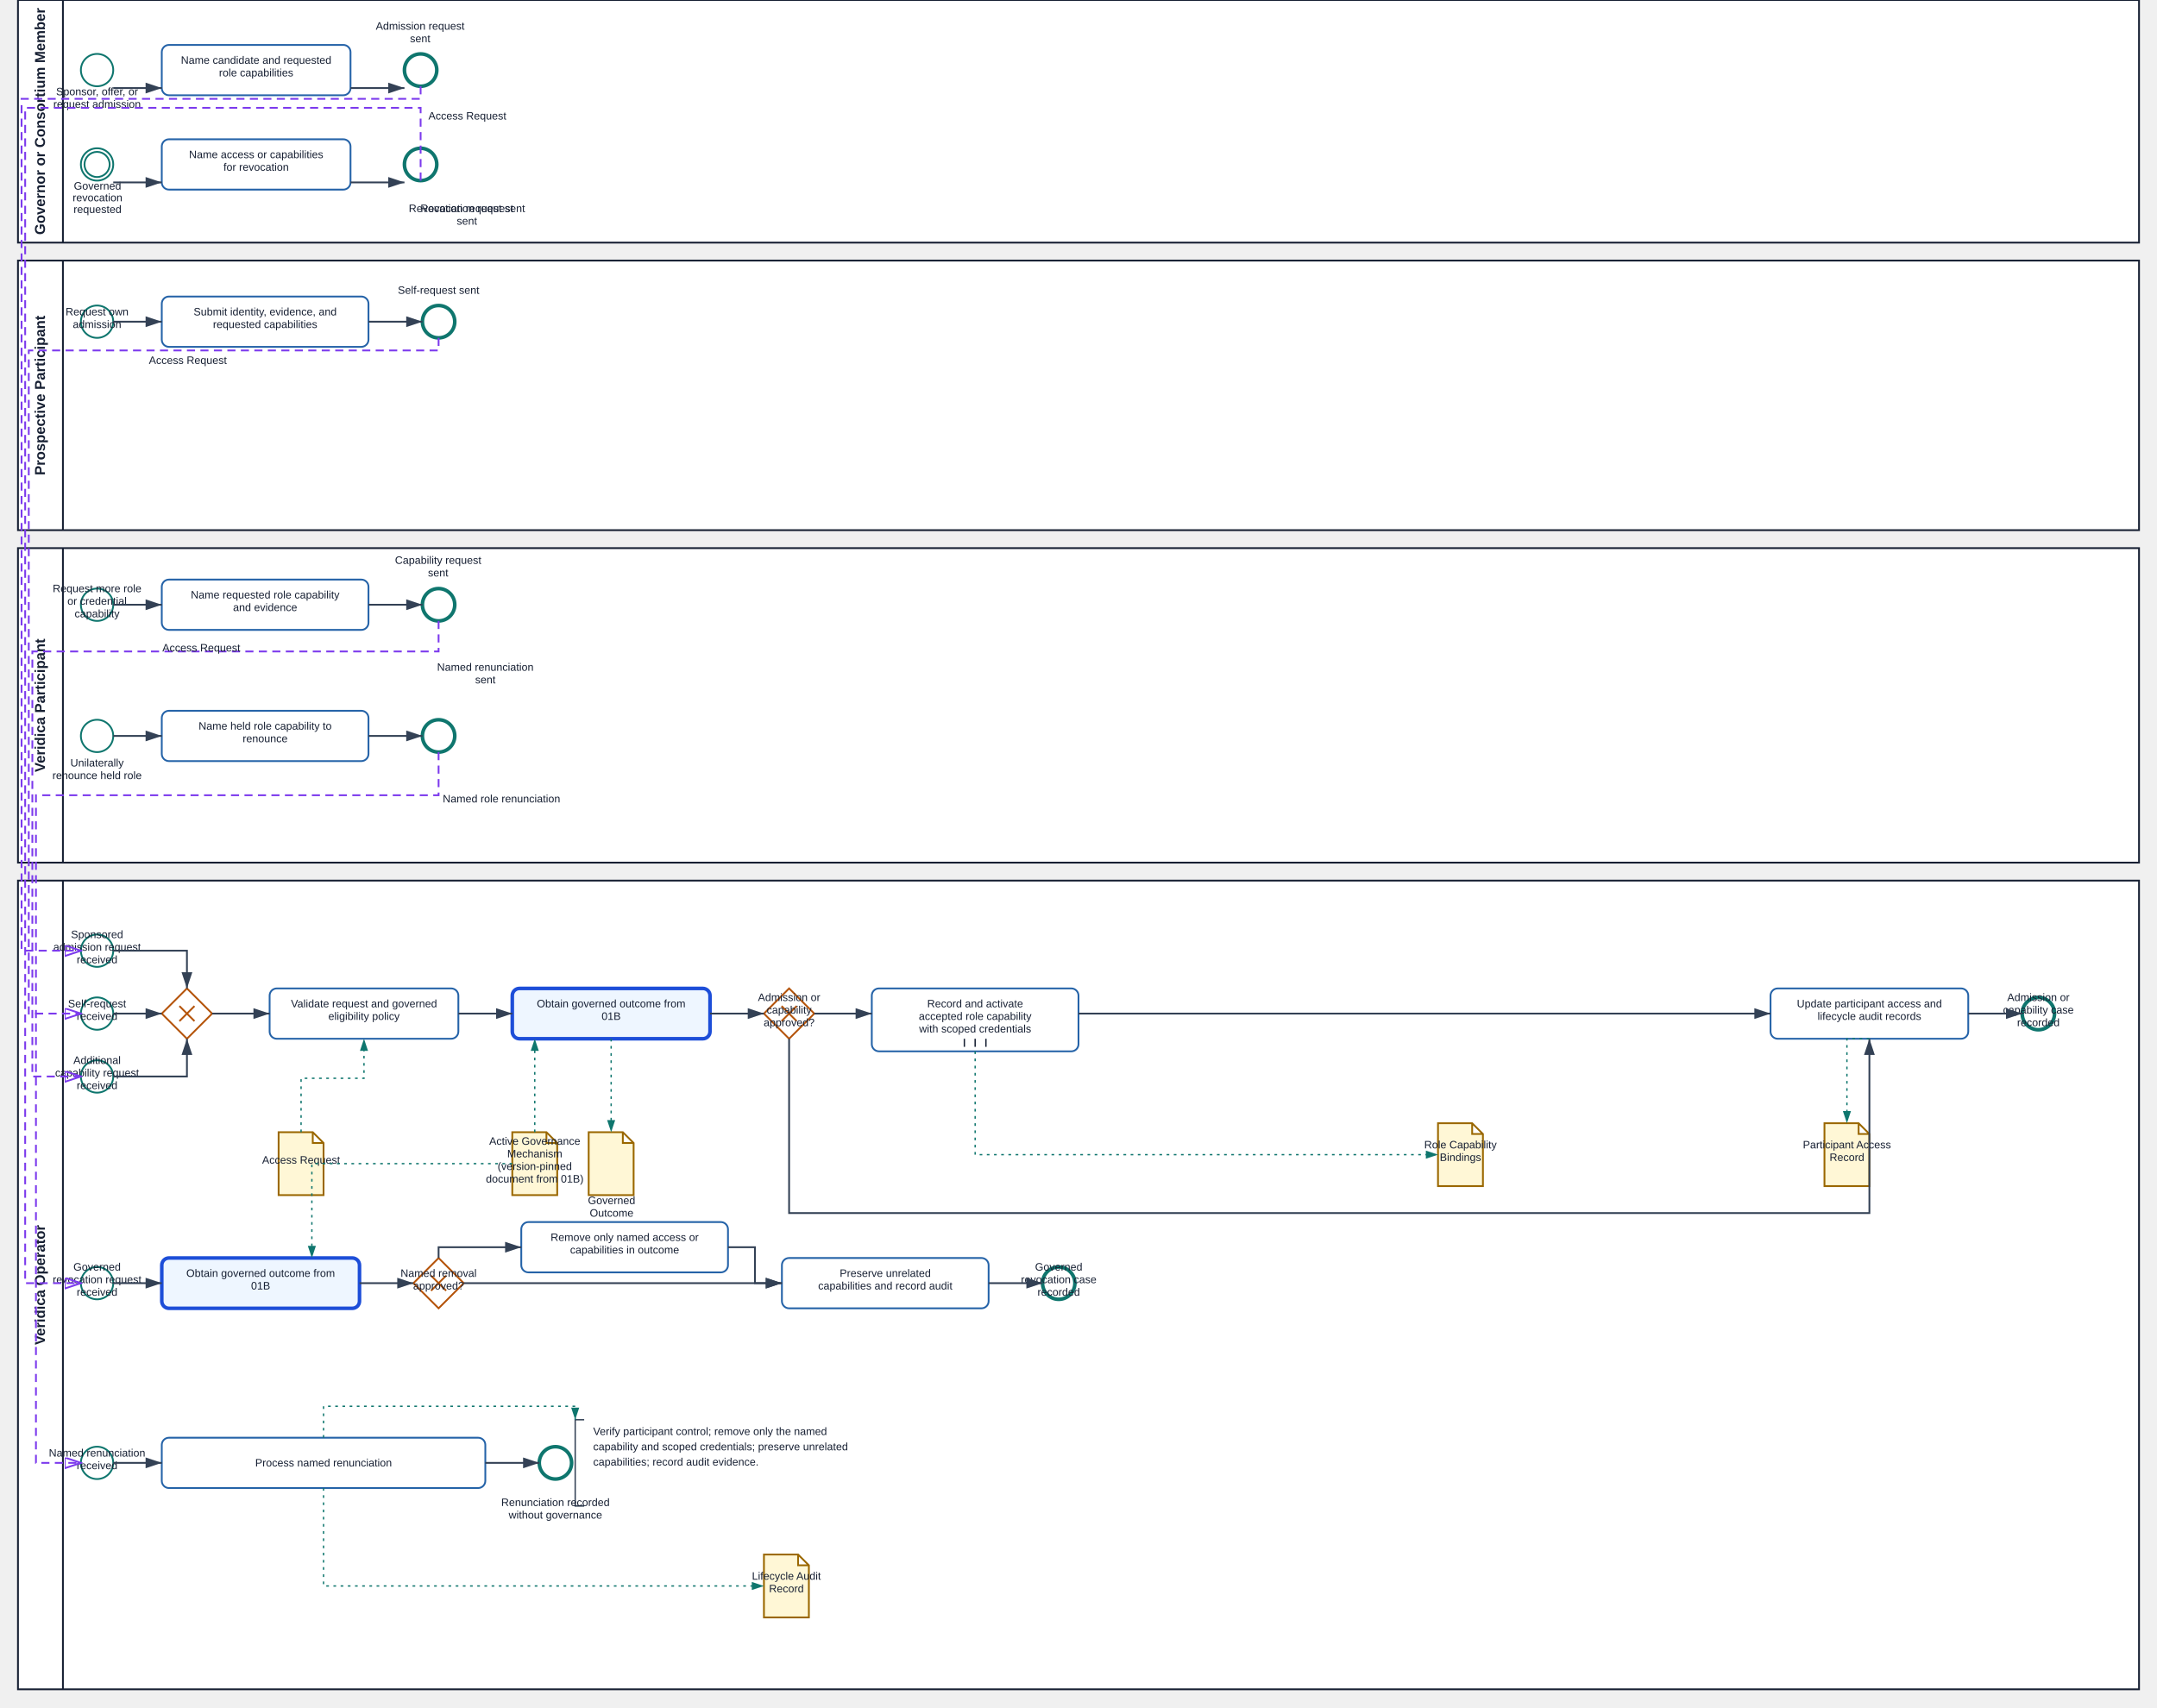
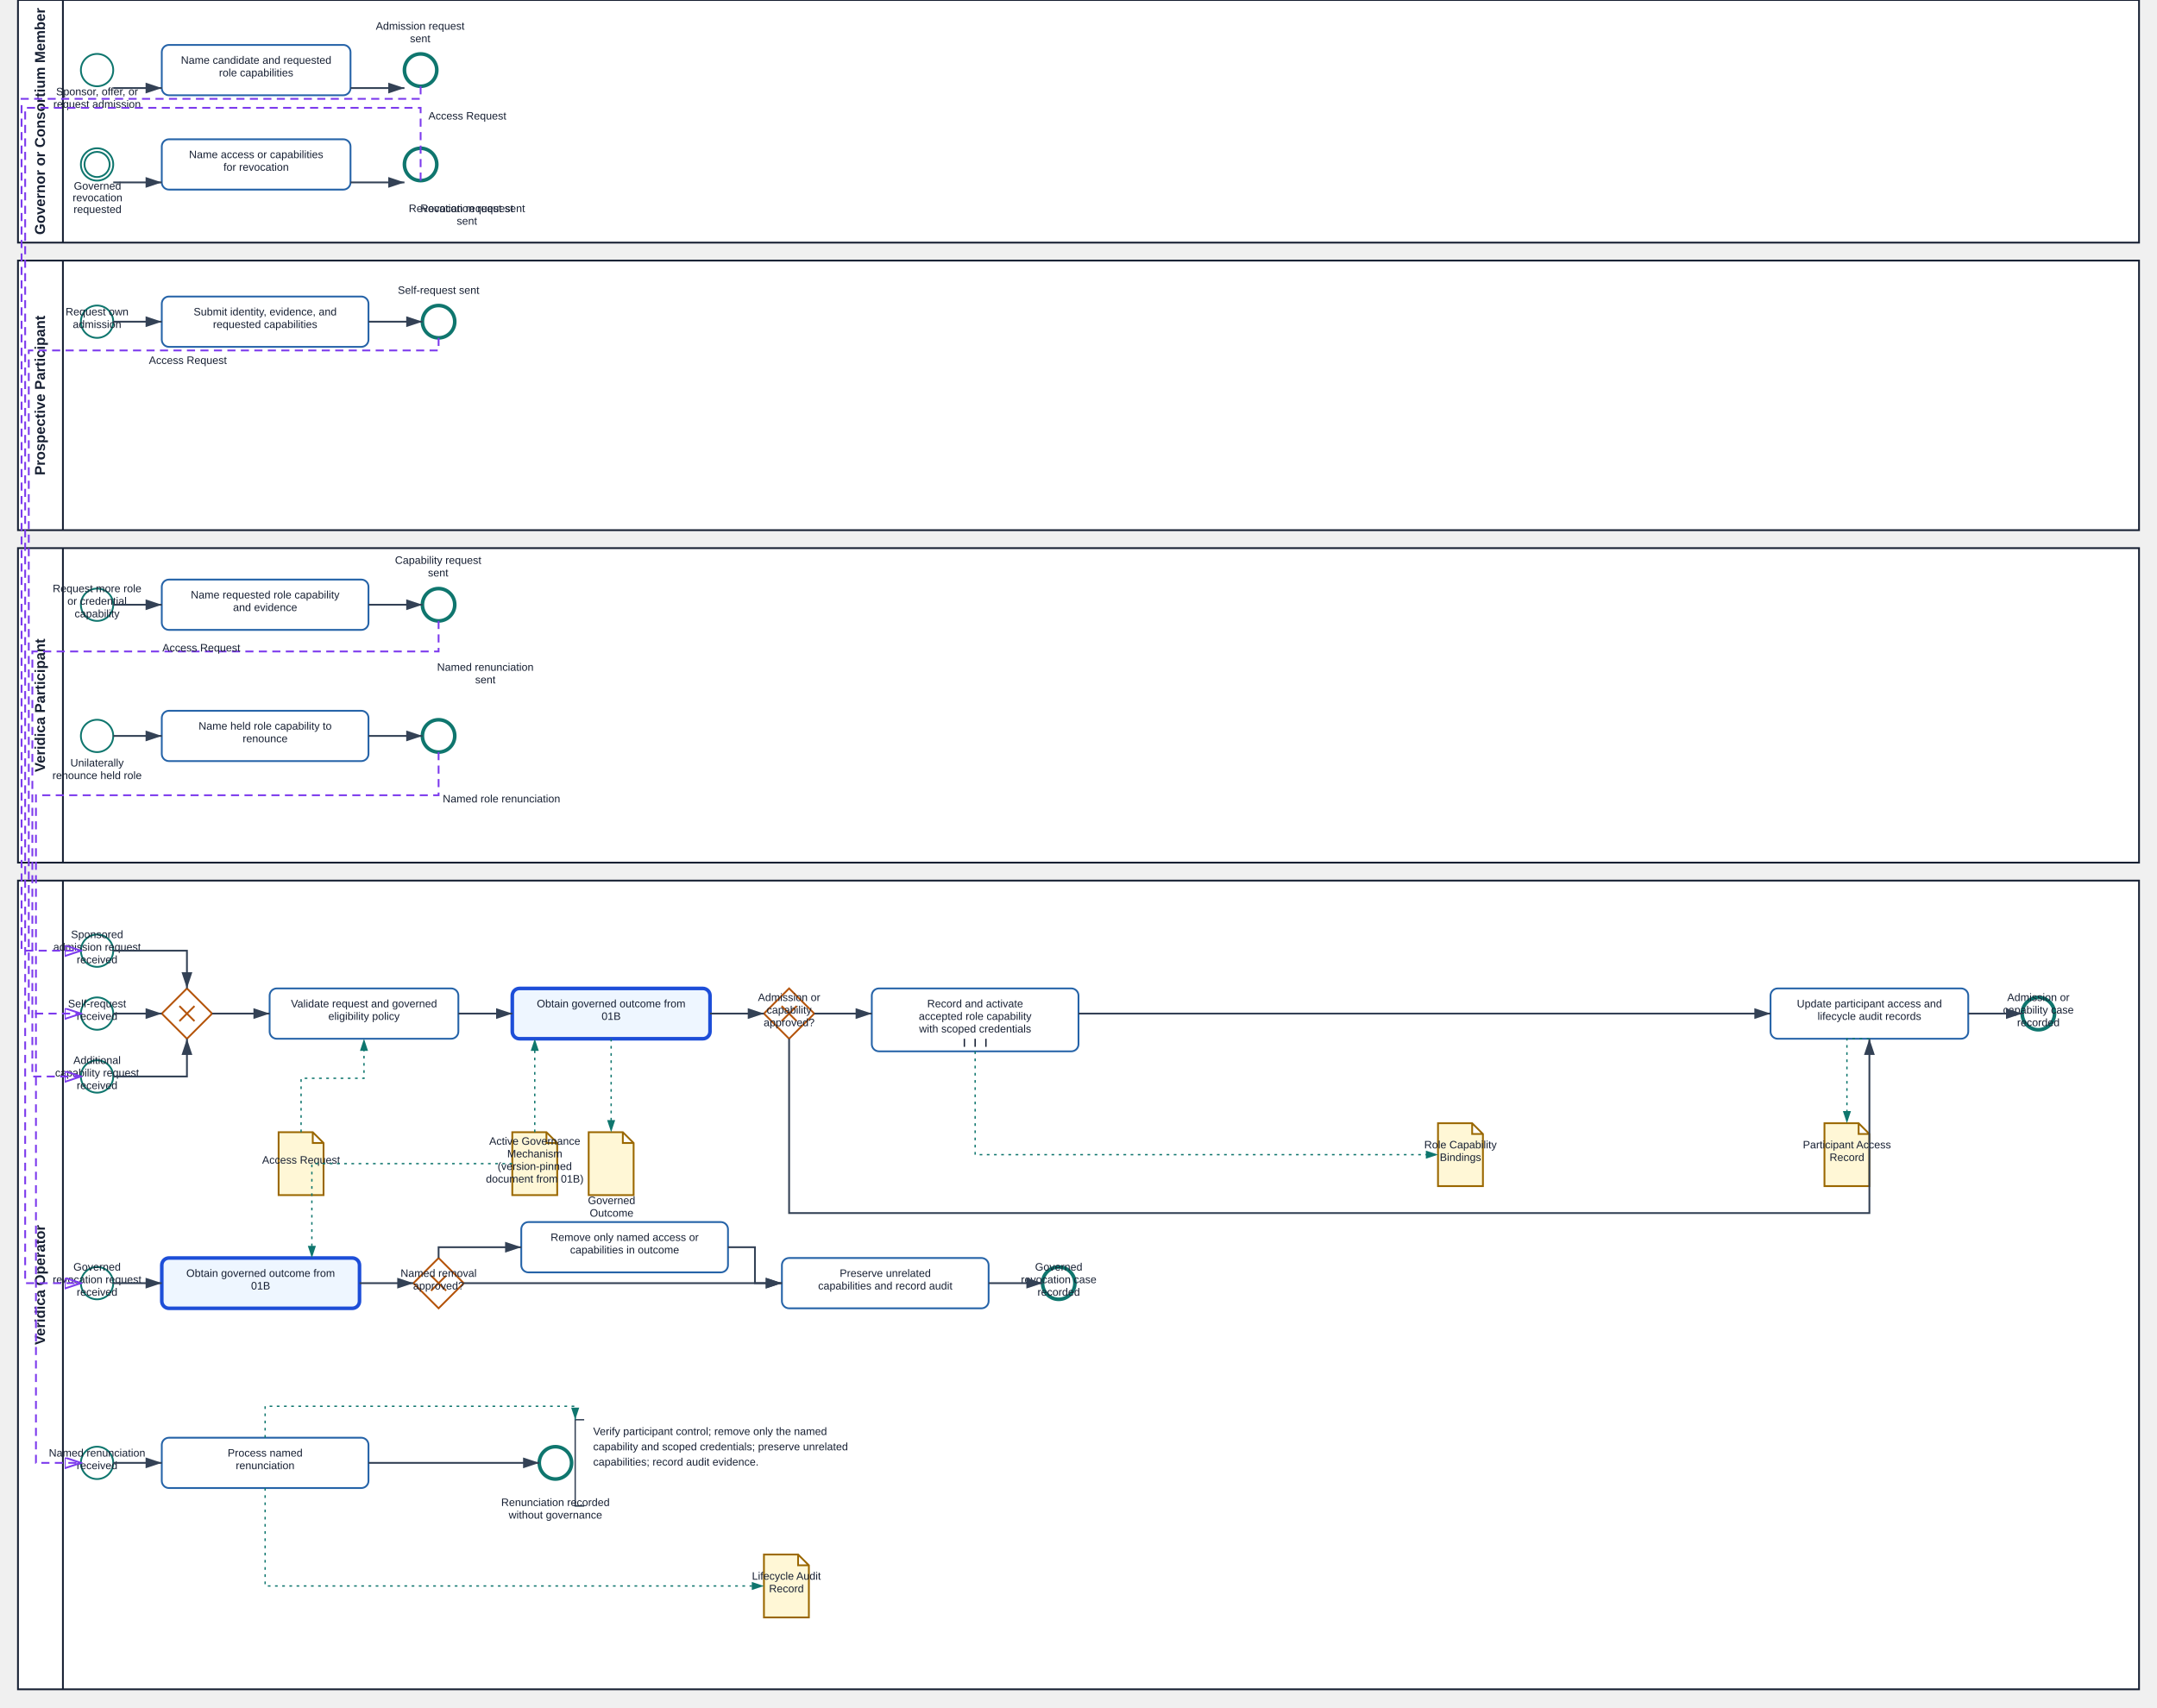
<svg xmlns="http://www.w3.org/2000/svg" width="2400" height="1900" viewBox="0 0 2400 1900" role="img" aria-labelledby="title desc">
  <defs>
    <marker id="arrow" markerWidth="10" markerHeight="10" refX="9" refY="3" orient="auto">
      <path d="M0,0 L0,6 L9,3 z" fill="#334155" />
    </marker>
    <marker id="message-arrow" markerWidth="10" markerHeight="10" refX="9" refY="3" orient="auto">
      <path d="M0,0 L0,6 L9,3 z" fill="none" stroke="#7c3aed" />
    </marker>
    <marker id="assoc-arrow" markerWidth="10" markerHeight="10" refX="9" refY="3" orient="auto">
      <path d="M0,0 L0,6 L9,3 z" fill="#0f766e" />
    </marker>
    <style>text{font-family:Arial,sans-serif;fill:#172033}.pool{fill:#fff;stroke:#172033;stroke-width:2}.task{fill:#fff;stroke:#2563a8;stroke-width:2}.call{fill:#eef6ff;stroke:#1d4ed8;stroke-width:4}.sub{fill:#f8fbff;stroke:#2563a8;stroke-width:2}.event{fill:#fff;stroke:#0f766e;stroke-width:2}.end{stroke-width:4}.gateway{fill:#fff;stroke:#b45309;stroke-width:2}.data{fill:#fff7d6;stroke:#9a6700;stroke-width:2}.label{font-size:12px;text-anchor:middle}.poollabel{font-size:16px;font-weight:bold}.edge{fill:none;stroke:#334155;stroke-width:2;marker-end:url(#arrow)}.message{fill:none;stroke:#7c3aed;stroke-width:2;stroke-dasharray:9 6;marker-end:url(#message-arrow)}.assoc{fill:none;stroke:#0f766e;stroke-width:1.5;stroke-dasharray:3 5;marker-end:url(#assoc-arrow)}</style>
  </defs>
  <g id="DI_Pool_Governor">
    <rect class="pool" x="20.0" y="0.0" width="2360.0" height="270.0" />
    <line x1="70.0" y1="0.0" x2="70.0" y2="270.0" stroke="#172033" stroke-width="2" />
    <text class="poollabel" transform="translate(50.0 135.0) rotate(-90)" text-anchor="middle">Governor or Consortium Member</text>
  </g>
  <g id="DI_Pool_Prospective">
    <rect class="pool" x="20.0" y="290.0" width="2360.0" height="300.0" />
    <line x1="70.0" y1="290.0" x2="70.0" y2="590.0" stroke="#172033" stroke-width="2" />
    <text class="poollabel" transform="translate(50.0 440.0) rotate(-90)" text-anchor="middle">Prospective Participant</text>
  </g>
  <g id="DI_Pool_Active">
    <rect class="pool" x="20.0" y="610.0" width="2360.0" height="350.0" />
    <line x1="70.0" y1="610.0" x2="70.0" y2="960.0" stroke="#172033" stroke-width="2" />
    <text class="poollabel" transform="translate(50.0 785.0) rotate(-90)" text-anchor="middle">Veridica Participant</text>
  </g>
  <g id="DI_Pool_Operator">
    <rect class="pool" x="20.0" y="980.0" width="2360.0" height="900.0" />
    <line x1="70.0" y1="980.0" x2="70.0" y2="1880.0" stroke="#172033" stroke-width="2" />
    <text class="poollabel" transform="translate(50.0 1430.0) rotate(-90)" text-anchor="middle">Veridica Operator</text>
  </g>
  <g id="DI_Start_Sponsor">
    <circle class="event" cx="108.0" cy="78.0" r="18.0" />
    <text class="label" x="108.0" y="106.0">Sponsor, offer, or</text>
    <text class="label" x="108.0" y="120.0">request admission</text>
  </g>
  <g id="DI_Task_NameAdmission">
    <rect class="task" x="180.0" y="50.0" width="210.0" height="56.0" rx="8" />
    <text class="label" x="285.0" y="71.0">Name candidate and requested</text>
    <text class="label" x="285.0" y="85.0">role capabilities</text>
  </g>
  <g id="DI_End_GovAdmission">
    <circle class="event end" cx="468.0" cy="78.0" r="18.0" />
    <text class="label" x="467.5" y="33.0">Admission request</text>
    <text class="label" x="467.5" y="47.0">sent</text>
  </g>
  <g id="Event_0dgx9pm_di">
    <circle class="event" cx="108.0" cy="183.0" r="18.0" />
    <circle cx="108.0" cy="183.0" r="14.0" fill="none" stroke="#0f766e" stroke-width="2" />
    <text class="label" x="108.5" y="211.0">Governed</text>
    <text class="label" x="108.5" y="224.0">revocation</text>
    <text class="label" x="108.5" y="237.0">requested</text>
  </g>
  <g id="DI_Task_NameRevocation">
    <rect class="task" x="180.0" y="155.0" width="210.0" height="56.0" rx="8" />
    <text class="label" x="285.0" y="176.0">Name access or capabilities</text>
    <text class="label" x="285.0" y="190.0">for revocation</text>
  </g>
  <g id="DI_End_GovRevocation">
    <circle class="event end" cx="468.0" cy="183.0" r="18.0" />
    <text class="label" x="519.5" y="236.0">Revocation request</text>
    <text class="label" x="519.5" y="250.0">sent</text>
  </g>
  <g id="DI_Start_Self">
    <circle class="event" cx="108.0" cy="358.0" r="18.0" />
    <text class="label" x="108.0" y="351.0">Request own</text>
    <text class="label" x="108.0" y="365.0">admission</text>
  </g>
  <g id="DI_Task_PrepareSelf">
    <rect class="task" x="180.0" y="330.0" width="230.0" height="56.0" rx="8" />
    <text class="label" x="295.0" y="351.0">Submit identity, evidence, and</text>
    <text class="label" x="295.0" y="365.0">requested capabilities</text>
  </g>
  <g id="DI_End_SelfRequest">
    <circle class="event end" cx="488.0" cy="358.0" r="18.0" />
    <text class="label" x="488.0" y="327.0">Self-request sent</text>
  </g>
  <g id="DI_Start_Capability">
    <circle class="event" cx="108.0" cy="673.0" r="18.0" />
    <text class="label" x="108.0" y="659.0">Request more role</text>
    <text class="label" x="108.0" y="673.0">or credential</text>
    <text class="label" x="108.0" y="687.0">capability</text>
  </g>
  <g id="DI_Task_NameCapability">
    <rect class="task" x="180.0" y="645.0" width="230.0" height="56.0" rx="8" />
    <text class="label" x="295.0" y="666.0">Name requested role capability</text>
    <text class="label" x="295.0" y="680.0">and evidence</text>
  </g>
  <g id="DI_End_CapabilityRequest">
    <circle class="event end" cx="488.0" cy="673.0" r="18.0" />
    <text class="label" x="487.5" y="627.5">Capability request</text>
    <text class="label" x="487.5" y="641.5">sent</text>
  </g>
  <g id="DI_Start_Renounce">
    <circle class="event" cx="108.0" cy="819.0" r="18.0" />
    <text class="label" x="108.0" y="853.0">Unilaterally</text>
    <text class="label" x="108.0" y="867.0">renounce held role</text>
  </g>
  <g id="DI_Task_NameRenunciation">
    <rect class="task" x="180.0" y="791.0" width="230.0" height="56.0" rx="8" />
    <text class="label" x="295.0" y="812.0">Name held role capability to</text>
    <text class="label" x="295.0" y="826.0">renounce</text>
  </g>
  <g id="DI_End_Renunciation">
    <circle class="event end" cx="488.0" cy="819.0" r="18.0" />
    <text class="label" x="540.0" y="746.5">Named renunciation</text>
    <text class="label" x="540.0" y="760.5">sent</text>
  </g>
  <g id="DI_Start_Admission">
    <circle class="event" cx="108.0" cy="1058.0" r="18.0" />
    <text class="label" x="108.0" y="1044.0">Sponsored</text>
    <text class="label" x="108.0" y="1058.0">admission request</text>
    <text class="label" x="108.0" y="1072.0">received</text>
  </g>
  <g id="DI_Start_SelfRequest">
    <circle class="event" cx="108.0" cy="1128.0" r="18.0" />
    <text class="label" x="108.0" y="1121.0">Self-request</text>
    <text class="label" x="108.0" y="1135.0">received</text>
  </g>
  <g id="DI_Start_CapabilityRequest">
    <circle class="event" cx="108.0" cy="1198.0" r="18.0" />
    <text class="label" x="108.0" y="1184.0">Additional</text>
    <text class="label" x="108.0" y="1198.0">capability request</text>
    <text class="label" x="108.0" y="1212.0">received</text>
  </g>
  <g id="DI_Gateway_RequestMerge">
    <path class="gateway" d="M208.0,1100.0 L236.0,1128.0 L208.0,1156.0 L180.0,1128.0 Z" />
    <path d="M199.6,1119.6 L216.4,1136.4 M216.4,1119.6 L199.6,1136.4" stroke="#b45309" stroke-width="2" />
  </g>
  <g id="DI_Task_ValidateRequest">
    <rect class="task" x="300.0" y="1100.0" width="210.0" height="56.0" rx="8" />
    <text class="label" x="405.0" y="1121.0">Validate request and governed</text>
    <text class="label" x="405.0" y="1135.0">eligibility policy</text>
  </g>
  <g id="DI_Call_GovernedAdmission">
    <rect class="call" x="570.0" y="1100.0" width="220.0" height="56.0" rx="8" />
    <text class="label" x="680.0" y="1121.0">Obtain governed outcome from</text>
    <text class="label" x="680.0" y="1135.0">01B</text>
  </g>
  <g id="DI_Gateway_AdmissionOutcome">
    <path class="gateway" d="M878.0,1100.0 L906.0,1128.0 L878.0,1156.0 L850.0,1128.0 Z" />
    <path d="M869.6,1119.6 L886.4,1136.4 M886.4,1119.6 L869.6,1136.4" stroke="#b45309" stroke-width="2" />
    <text class="label" x="878.0" y="1114.0">Admission or</text>
    <text class="label" x="878.0" y="1128.0">capability</text>
    <text class="label" x="878.0" y="1142.0">approved?</text>
  </g>
  <g id="DI_Task_RecordBinding">
    <rect class="task" x="970.0" y="1100.0" width="230.0" height="70.0" rx="8" />
    <text class="label" x="1085.0" y="1121.0">Record and activate</text>
    <text class="label" x="1085.0" y="1135.0">accepted role capability</text>
    <text class="label" x="1085.0" y="1149.0">with scoped credentials</text>
    <path d="M1073.0,1156.0 V1165.0 M1085.0,1156.0 V1165.0 M1097.0,1156.0 V1165.0" fill="none" stroke="#172033" stroke-width="1.5" />
  </g>
  <g id="DI_Task_AuditAdmission">
    <rect class="task" x="1970.0" y="1100.0" width="220.0" height="56.0" rx="8" />
    <text class="label" x="2080.0" y="1121.0">Update participant access and</text>
    <text class="label" x="2080.0" y="1135.0">lifecycle audit records</text>
  </g>
  <g id="DI_End_AdmissionHandled">
    <circle class="event end" cx="2268.0" cy="1128.0" r="18.0" />
    <text class="label" x="2268.0" y="1114.0">Admission or</text>
    <text class="label" x="2268.0" y="1128.0">capability case</text>
    <text class="label" x="2268.0" y="1142.0">recorded</text>
  </g>
  <g id="DI_Start_Revocation">
    <circle class="event" cx="108.0" cy="1428.0" r="18.0" />
    <text class="label" x="108.0" y="1414.0">Governed</text>
    <text class="label" x="108.0" y="1428.0">revocation request</text>
    <text class="label" x="108.0" y="1442.0">received</text>
  </g>
  <g id="DI_Call_GovernedRevocation">
    <rect class="call" x="180.0" y="1400.0" width="220.0" height="56.0" rx="8" />
    <text class="label" x="290.0" y="1421.0">Obtain governed outcome from</text>
    <text class="label" x="290.0" y="1435.0">01B</text>
  </g>
  <g id="DI_Gateway_RevocationApproved">
    <path class="gateway" d="M488.0,1400.0 L516.0,1428.0 L488.0,1456.0 L460.0,1428.0 Z" />
    <path d="M479.6,1419.6 L496.4,1436.4 M496.4,1419.6 L479.6,1436.4" stroke="#b45309" stroke-width="2" />
    <text class="label" x="488.0" y="1421.0">Named removal</text>
    <text class="label" x="488.0" y="1435.0">approved?</text>
  </g>
  <g id="DI_Task_RemoveGoverned">
    <rect class="task" x="580.0" y="1360.0" width="230.0" height="56.0" rx="8" />
    <text class="label" x="695.0" y="1381.0">Remove only named access or</text>
    <text class="label" x="695.0" y="1395.0">capabilities in outcome</text>
  </g>
  <g id="DI_Task_RecordRevocation">
    <rect class="task" x="870.0" y="1400.0" width="230.0" height="56.0" rx="8" />
    <text class="label" x="985.0" y="1421.0">Preserve unrelated</text>
    <text class="label" x="985.0" y="1435.0">capabilities and record audit</text>
  </g>
  <g id="DI_End_Revocation">
    <circle class="event end" cx="1178.0" cy="1428.0" r="18.0" />
    <text class="label" x="1178.0" y="1414.0">Governed</text>
    <text class="label" x="1178.0" y="1428.0">revocation case</text>
    <text class="label" x="1178.0" y="1442.0">recorded</text>
  </g>
  <g id="DI_Start_Renunciation">
    <circle class="event" cx="108.0" cy="1628.0" r="18.0" />
    <text class="label" x="108.0" y="1621.0">Named renunciation</text>
    <text class="label" x="108.0" y="1635.0">received</text>
  </g>
  <g id="DI_Task_ProcessRenunciation">
-     <rect class="task" x="180.0" y="1600.0" width="360.0" height="56.0" rx="8" />
-     <text class="label" x="360.0" y="1632.0">Process named renunciation</text>
+     <rect class="task" x="180.0" y="1600.0" width="230.0" height="56.0" rx="8" />
+     <text class="label" x="295.0" y="1621.0">Process named</text>
+     <text class="label" x="295.0" y="1635.0">renunciation</text>
  </g>
  <g id="DI_Annotation_RenunciationObligations">
    <path d="M650.0,1580.0 H640.0 V1676.0 H650.0" fill="none" stroke="#334155" stroke-width="1.5" />
    <text x="660.0" y="1597.0" font-size="12px">Verify participant control; remove only the named</text>
    <text x="660.0" y="1614.0" font-size="12px">capability and scoped credentials; preserve unrelated</text>
    <text x="660.0" y="1631.0" font-size="12px">capabilities; record audit evidence.</text>
  </g>
  <g id="DI_End_RenunciationHandled">
    <circle class="event end" cx="618.0" cy="1628.0" r="18.0" />
    <text class="label" x="618.0" y="1676.0">Renunciation recorded</text>
    <text class="label" x="618.0" y="1690.0">without governance</text>
  </g>
  <g id="DI_Ref_ActiveGovernance">
    <path class="data" d="M570.0,1260.0 H608.0 L620.0,1272.0 V1330.0 H570.0 Z M608.0,1260.0 V1272.0 H620.0" />
    <text class="label" x="595.0" y="1274.0">Active Governance</text>
    <text class="label" x="595.0" y="1288.0">Mechanism</text>
    <text class="label" x="595.0" y="1302.0">(version-pinned</text>
    <text class="label" x="595.0" y="1316.0">document from 01B)</text>
  </g>
  <g id="DI_Ref_AccessRequest">
    <path class="data" d="M310.0,1260.0 H348.0 L360.0,1272.0 V1330.0 H310.0 Z M348.0,1260.0 V1272.0 H360.0" />
    <text class="label" x="335.0" y="1295.0">Access Request</text>
  </g>
  <g id="DI_Ref_GovernedOutcome">
    <path class="data" d="M655.0,1260.0 H693.0 L705.0,1272.0 V1330.0 H655.0 Z M693.0,1260.0 V1272.0 H705.0" />
    <text class="label" x="680.5" y="1340.0">Governed</text>
    <text class="label" x="680.5" y="1354.0">Outcome</text>
  </g>
  <g id="DI_Ref_AccessRecord">
    <path class="data" d="M2030.0,1250.0 H2068.0 L2080.0,1262.0 V1320.0 H2030.0 Z M2068.0,1250.0 V1262.0 H2080.0" />
    <text class="label" x="2055.0" y="1278.0">Participant Access</text>
    <text class="label" x="2055.0" y="1292.0">Record</text>
  </g>
  <g id="DI_Ref_Bindings">
    <path class="data" d="M1600.0,1250.0 H1638.0 L1650.0,1262.0 V1320.0 H1600.0 Z M1638.0,1250.0 V1262.0 H1650.0" />
    <text class="label" x="1625.0" y="1278.0">Role Capability</text>
    <text class="label" x="1625.0" y="1292.0">Bindings</text>
  </g>
  <g id="DI_Ref_Audit">
    <path class="data" d="M850.0,1730.0 H888.0 L900.0,1742.0 V1800.0 H850.0 Z M888.0,1730.0 V1742.0 H900.0" />
    <text class="label" x="875.0" y="1758.0">Lifecycle Audit</text>
    <text class="label" x="875.0" y="1772.0">Record</text>
  </g>
  <g id="DI_G1">
    <path class="edge" d="M126.0,98.0 L180.0,98.0" />
  </g>
  <g id="DI_G2">
    <path class="edge" d="M390.0,98.0 L450.0,98.0" />
  </g>
  <g id="DI_G3">
    <path class="edge" d="M126.0,203.0 L180.0,203.0" />
  </g>
  <g id="DI_G4">
    <path class="edge" d="M390.0,203.0 L450.0,203.0" />
  </g>
  <g id="DI_P1">
    <path class="edge" d="M126.0,358.0 L180.0,358.0" />
  </g>
  <g id="DI_P2">
    <path class="edge" d="M410.0,358.0 L470.0,358.0" />
  </g>
  <g id="DI_A1">
    <path class="edge" d="M126.0,673.0 L180.0,673.0" />
  </g>
  <g id="DI_A2">
    <path class="edge" d="M410.0,673.0 L470.0,673.0" />
  </g>
  <g id="DI_A3">
    <path class="edge" d="M126.0,819.0 L180.0,819.0" />
  </g>
  <g id="DI_A4">
    <path class="edge" d="M410.0,819.0 L470.0,819.0" />
  </g>
  <g id="DI_O1">
    <path class="edge" d="M126.0,1058.0 L208.0,1058.0 L208.0,1100.0" />
  </g>
  <g id="DI_O2">
    <path class="edge" d="M126.0,1128.0 L180.0,1128.0" />
  </g>
  <g id="DI_O3">
    <path class="edge" d="M126.0,1198.0 L208.0,1198.0 L208.0,1156.0" />
  </g>
  <g id="DI_O4">
    <path class="edge" d="M236.0,1128.0 L300.0,1128.0" />
  </g>
  <g id="DI_O5">
    <path class="edge" d="M510.0,1128.0 L570.0,1128.0" />
  </g>
  <g id="DI_O6">
    <path class="edge" d="M790.0,1128.0 L850.0,1128.0" />
  </g>
  <g id="DI_O7">
    <path class="edge" d="M906.0,1128.0 L970.0,1128.0" />
  </g>
  <g id="DI_O8">
    <path class="edge" d="M878.0,1156.0 L878.0,1350.0 L2080.0,1350.0 L2080.0,1156.0" />
  </g>
  <g id="DI_O9">
    <path class="edge" d="M1200.0,1128.0 L1970.0,1128.0" />
  </g>
  <g id="DI_O10">
    <path class="edge" d="M2190.0,1128.0 L2250.0,1128.0" />
  </g>
  <g id="DI_O11">
    <path class="edge" d="M126.0,1428.0 L180.0,1428.0" />
  </g>
  <g id="DI_O12">
    <path class="edge" d="M400.0,1428.0 L460.0,1428.0" />
  </g>
  <g id="DI_O13">
    <path class="edge" d="M488.0,1400.0 L488.0,1388.0 L580.0,1388.0" />
  </g>
  <g id="DI_O14">
    <path class="edge" d="M516.0,1428.0 L870.0,1428.0" />
  </g>
  <g id="DI_O15">
    <path class="edge" d="M810.0,1388.0 L840.0,1388.0 L840.0,1428.0 L870.0,1428.0" />
  </g>
  <g id="DI_O16">
    <path class="edge" d="M1100.0,1428.0 L1160.0,1428.0" />
  </g>
  <g id="DI_O17">
    <path class="edge" d="M126.0,1628.0 L180.0,1628.0" />
  </g>
  <g id="DI_O20">
-     <path class="edge" d="M540.0,1628.0 L600.0,1628.0" />
+     <path class="edge" d="M410.0,1628.0 L600.0,1628.0" />
  </g>
  <g id="DI_MF_Admission">
    <path class="message" d="M468.0,96.0 L468.0,110.0 L24.0,110.0 L24.0,1058.0 L90.0,1058.0" />
    <text class="label" x="520.0" y="133.0">Access Request</text>
  </g>
  <g id="DI_MF_Self">
    <path class="message" d="M488.0,376.0 L488.0,390.0 L32.0,390.0 L32.0,1128.0 L90.0,1128.0" />
    <text class="label" x="209.0" y="405.0">Access Request</text>
  </g>
  <g id="DI_MF_Capability">
    <path class="message" d="M488.0,691.0 L488.0,725.0 L36.0,725.0 L36.0,1198.0 L90.0,1198.0" />
    <text class="label" x="224.0" y="725.0">Access Request</text>
  </g>
  <g id="DI_MF_Revocation">
    <path class="message" d="M468.0,201.0 L468.0,120.0 L28.0,120.0 L28.0,1428.0 L90.0,1428.0" />
    <text class="label" x="519.5" y="236.0">Revocation request sent</text>
  </g>
  <g id="DI_MF_Renunciation">
    <path class="message" d="M488.0,837.0 L488.0,885.0 L40.0,885.0 L40.0,1628.0 L90.0,1628.0" />
    <text class="label" x="558.0" y="893.0">Named role renunciation</text>
  </g>
  <g id="DI_Assoc_GovernanceAdmission">
    <path class="assoc" d="M595.0,1260.0 L595.0,1156.0" />
  </g>
  <g id="DataInputAssociation_1jaspdv_di">
    <path class="assoc" d="M570.0,1295.0 L347.0,1295.0 L347.0,1400.0" />
  </g>
  <g id="DI_Assoc_Request">
    <path class="assoc" d="M335.0,1260.0 L335.0,1200.0 L405.0,1200.0 L405.0,1156.0" />
  </g>
  <g id="DI_Assoc_Outcome">
    <path class="assoc" d="M680.0,1156.0 L680.0,1260.0" />
  </g>
  <g id="DI_Assoc_AccessRecord">
    <path class="assoc" d="M2080.0,1156.0 L2055.0,1156.0 L2055.0,1250.0" />
  </g>
  <g id="DI_Assoc_Bindings">
    <path class="assoc" d="M1085.0,1170.0 L1085.0,1285.0 L1600.0,1285.0" />
  </g>
  <g id="DI_Assoc_RenunciationObligations">
-     <path class="assoc" d="M360.0,1600.0 L360.0,1565.0 L640.0,1565.0 L640.0,1580.0" />
+     <path class="assoc" d="M295.0,1600.0 L295.0,1565.0 L640.0,1565.0 L640.0,1580.0" />
  </g>
  <g id="DI_Assoc_Audit">
-     <path class="assoc" d="M360.0,1656.0 L360.0,1765.0 L850.0,1765.0" />
+     <path class="assoc" d="M295.0,1656.0 L295.0,1765.0 L850.0,1765.0" />
  </g>
</svg>
